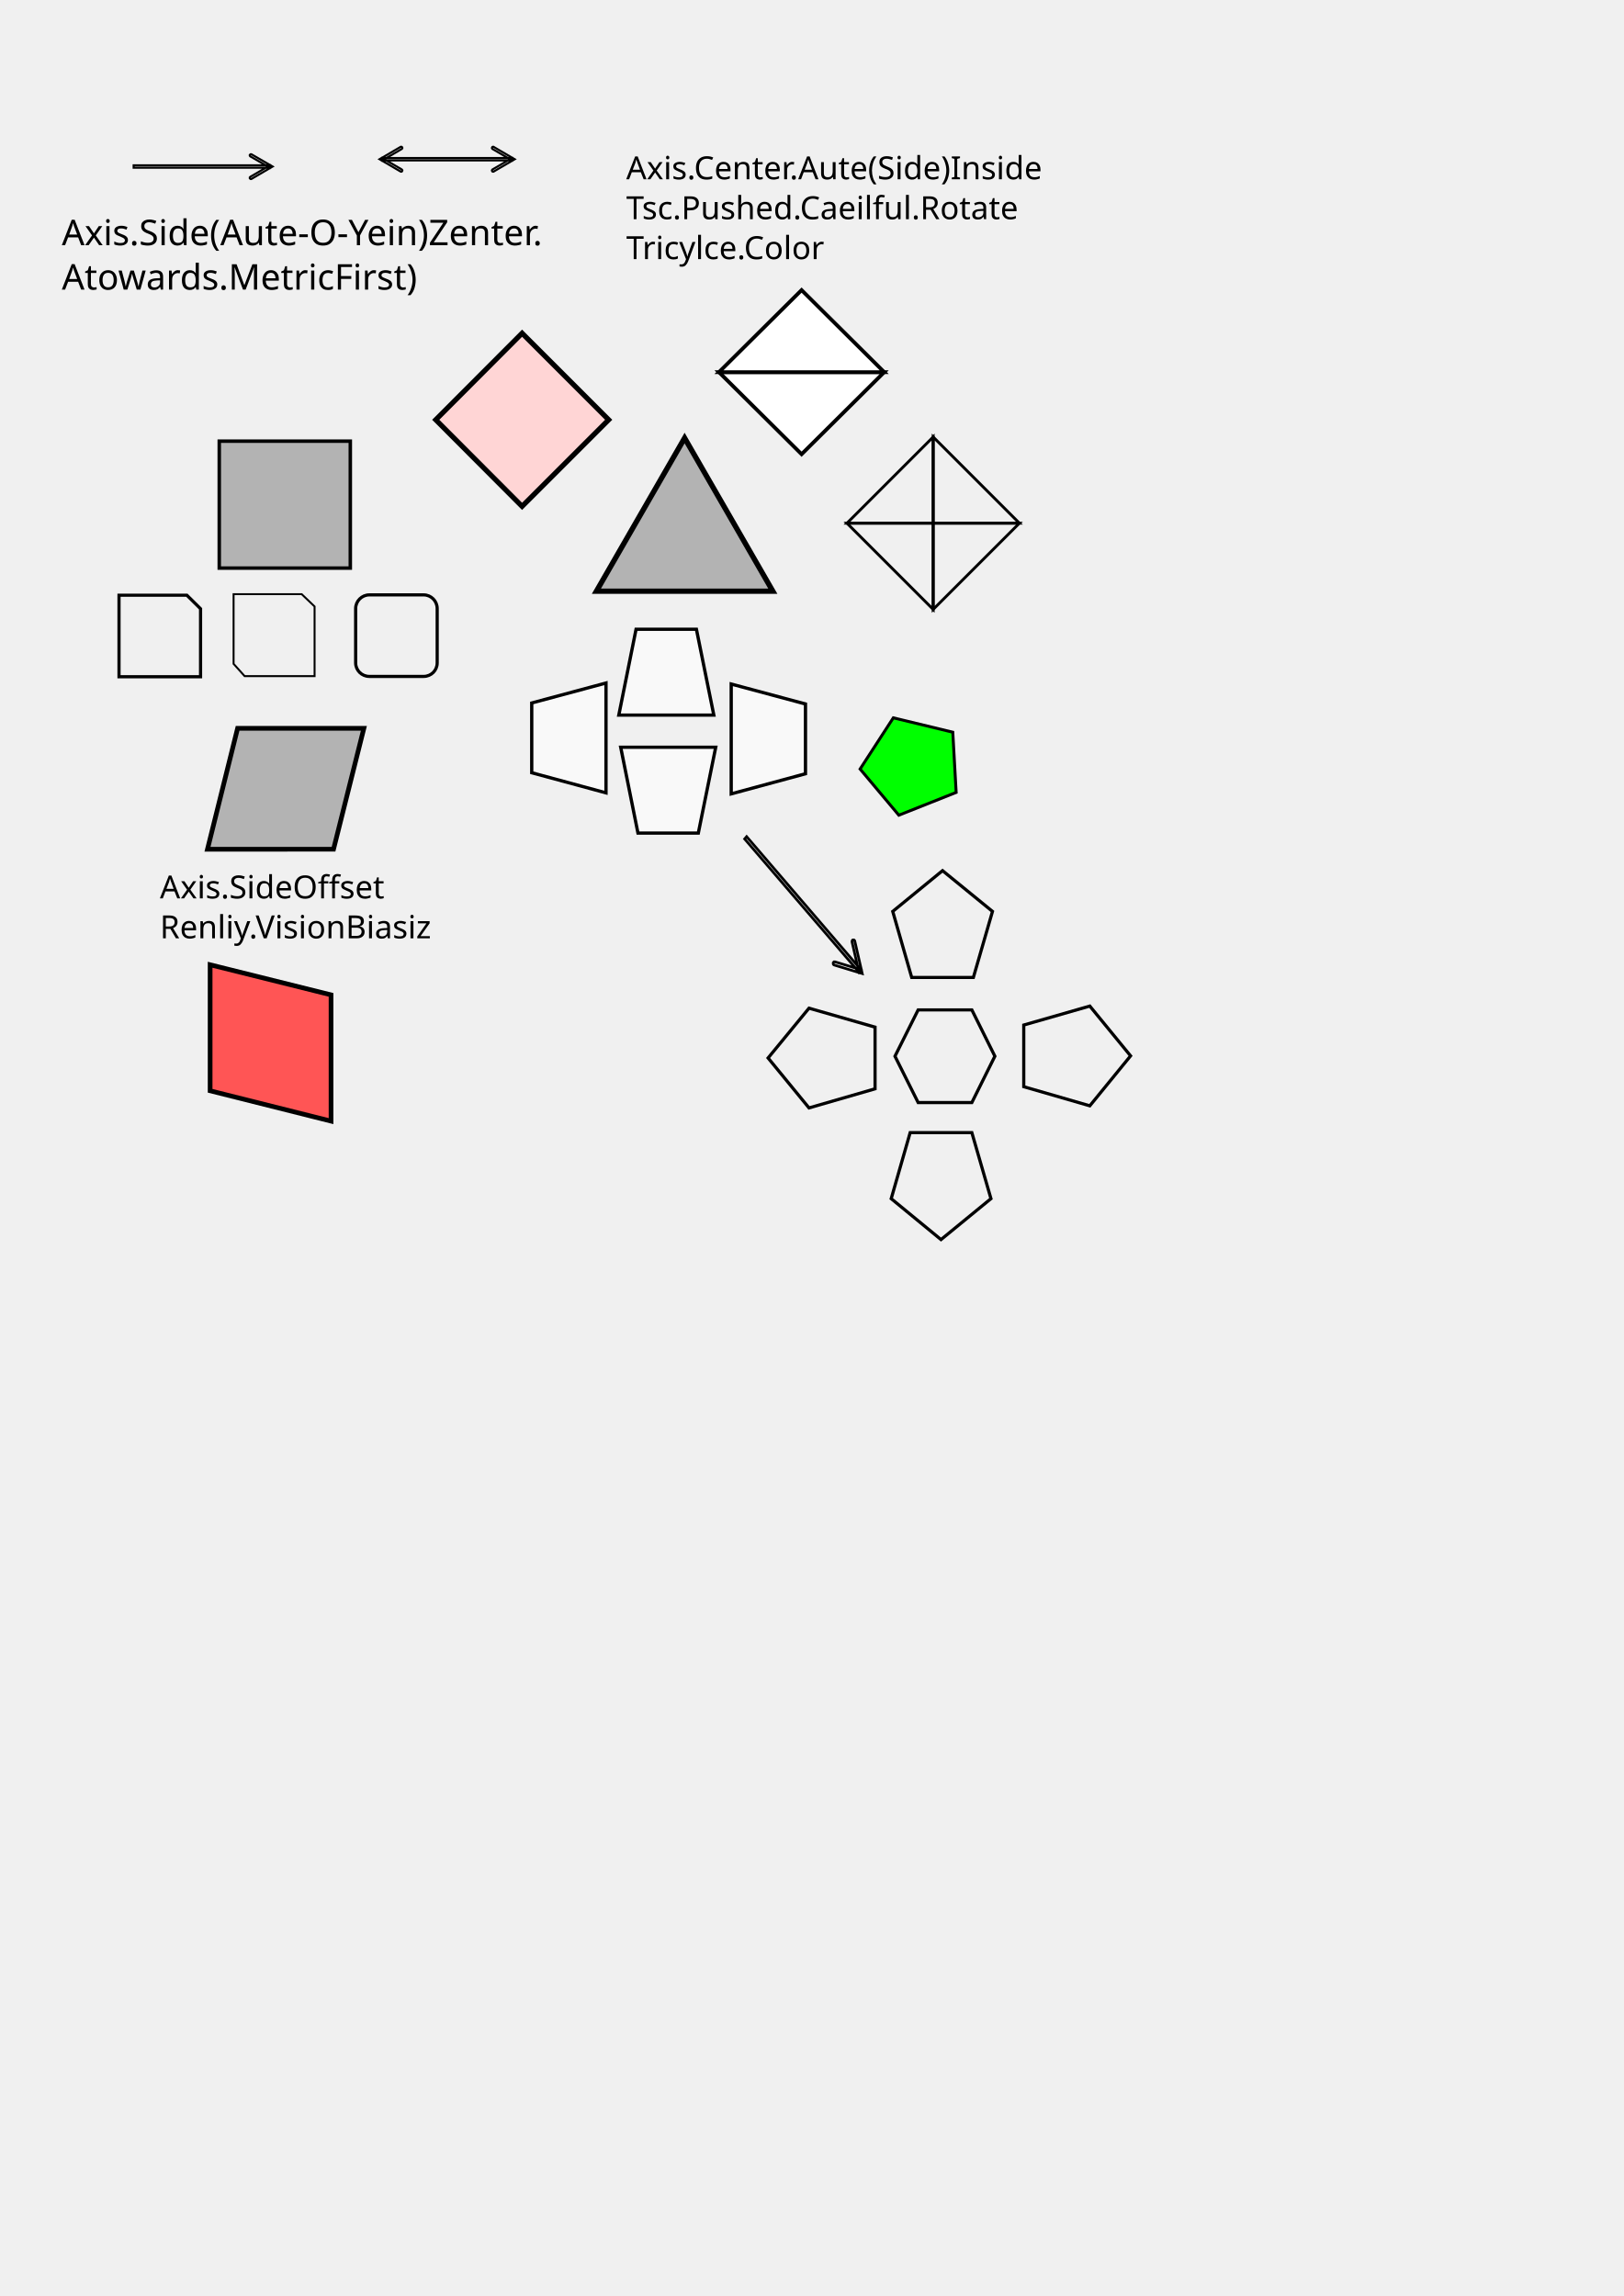
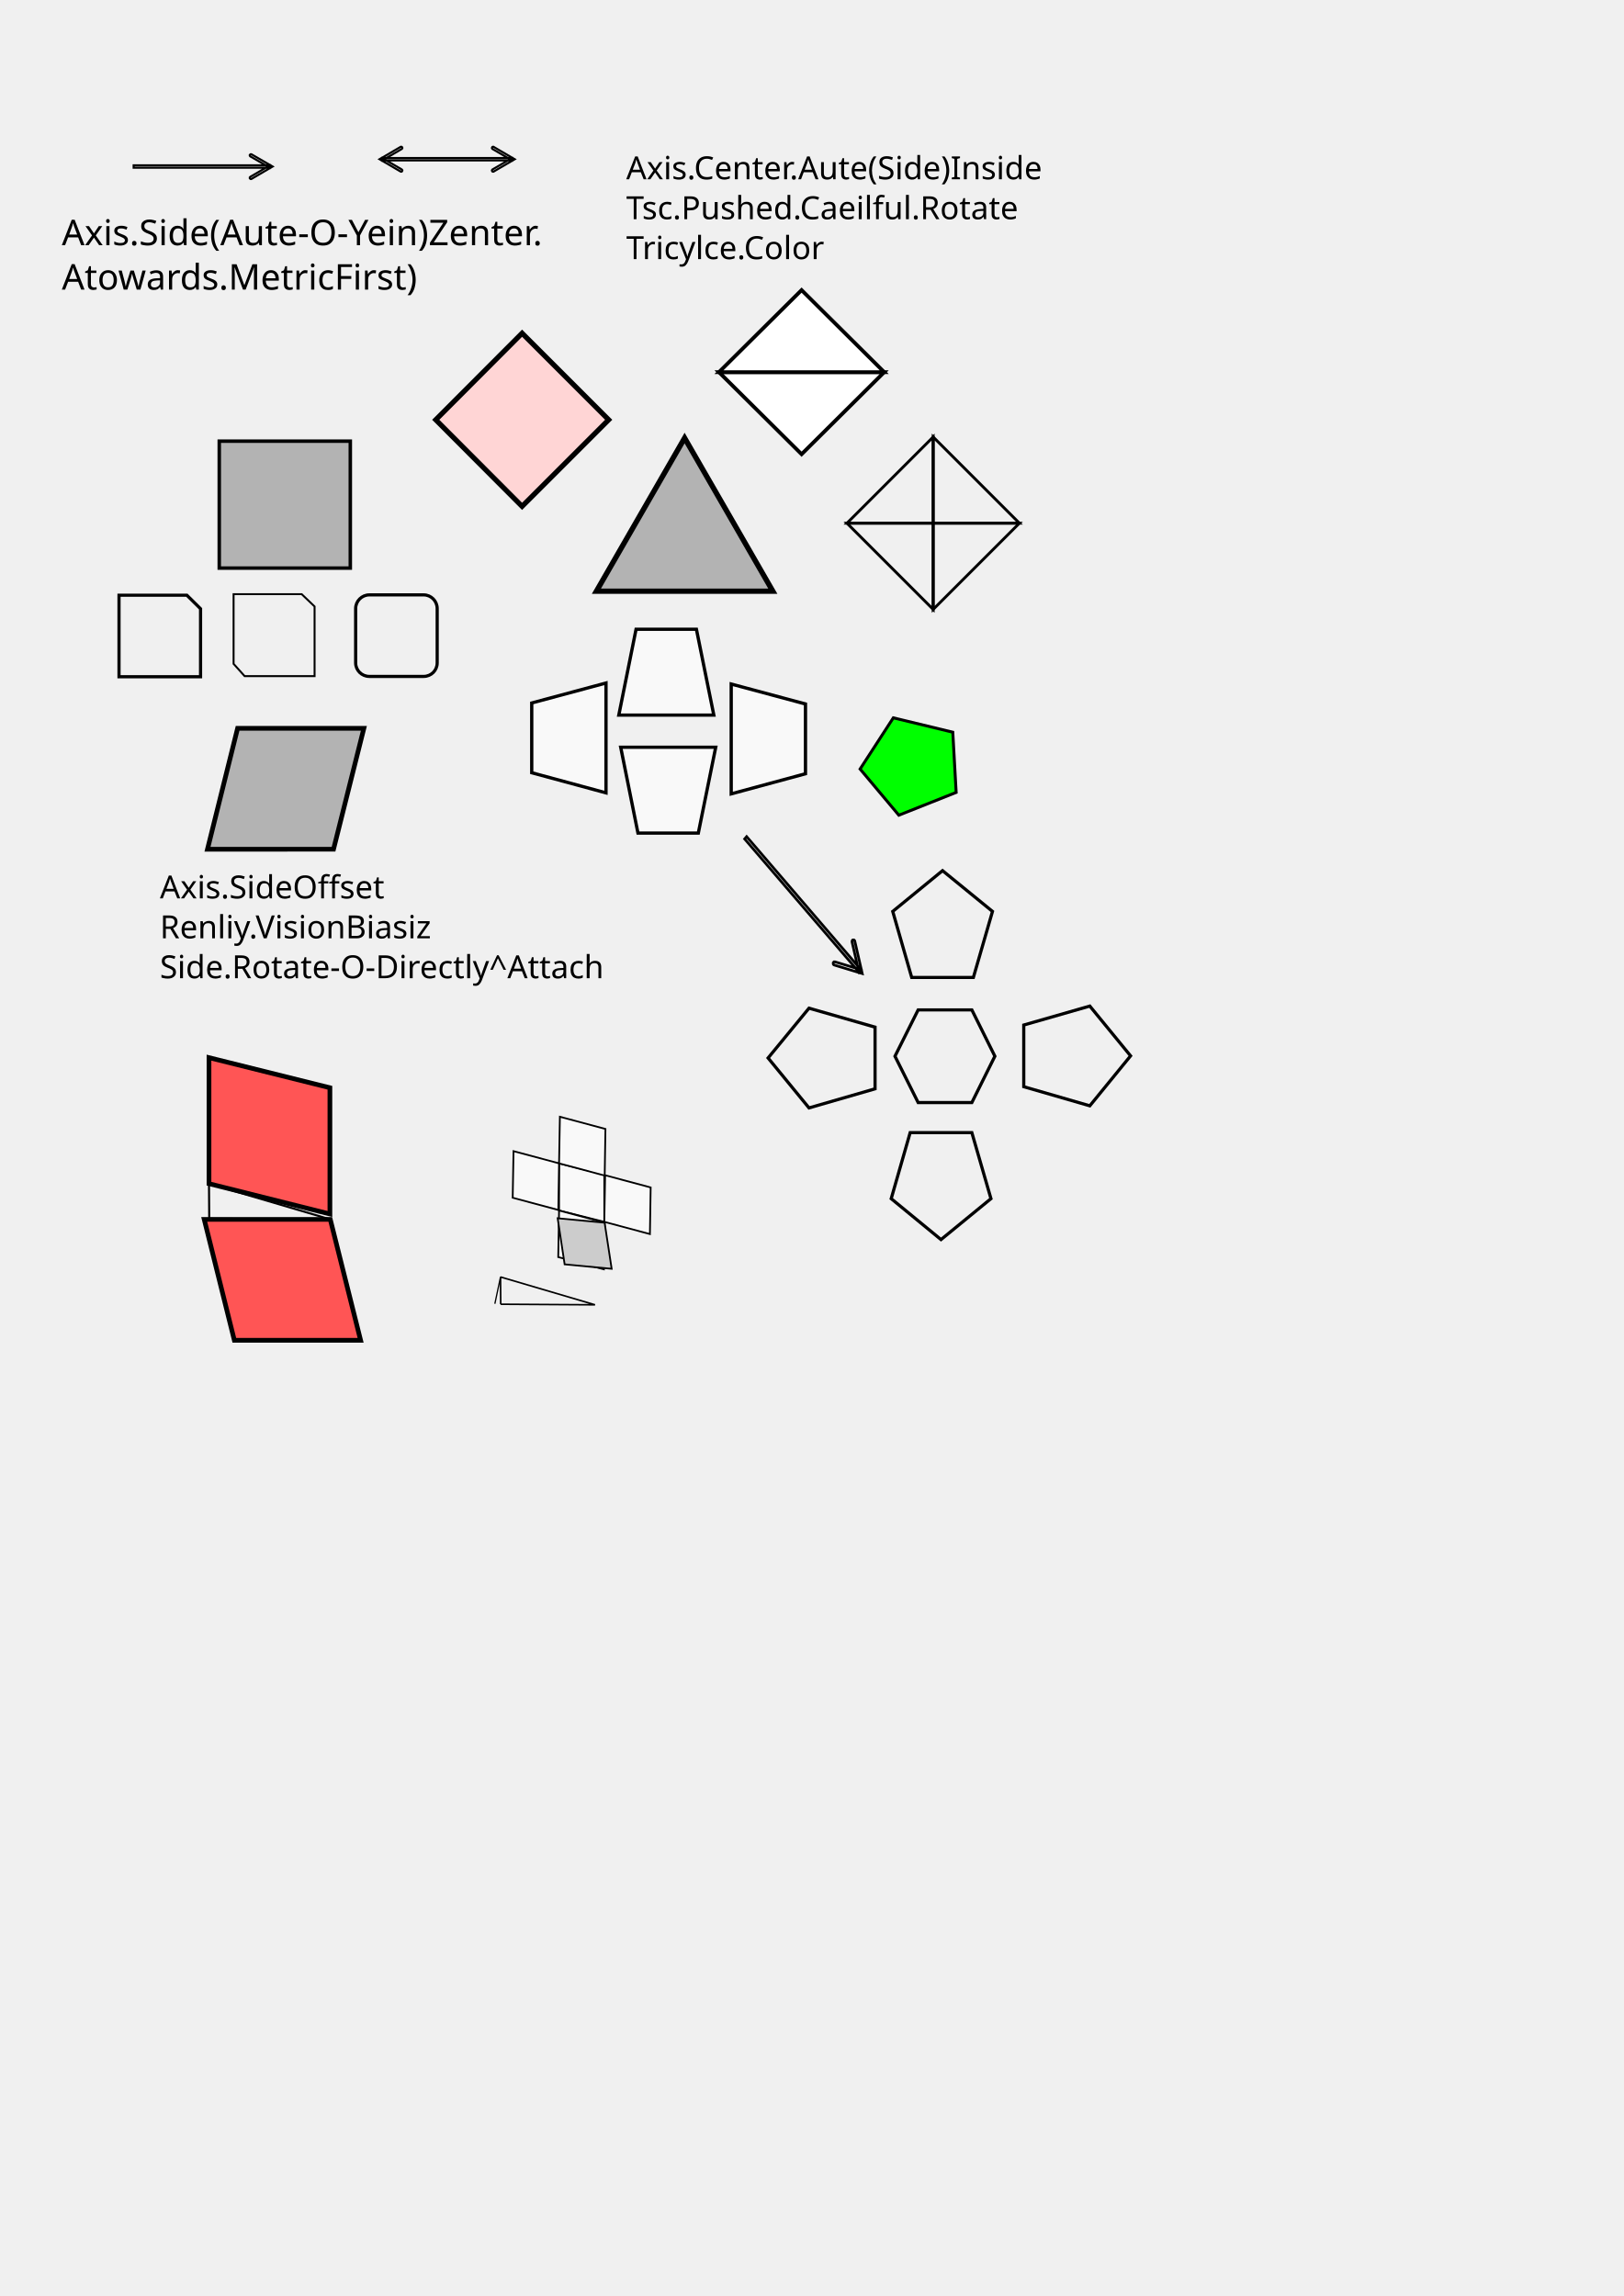
<svg xmlns="http://www.w3.org/2000/svg" id="svg8" version="1.1" viewBox="0 0 210 297" height="297mm" width="210mm">
  <defs id="defs2">
    <pattern id="EMFhbasepattern" patternUnits="userSpaceOnUse" width="6" height="6" x="0" y="0" />
    <clipPath clipPathUnits="userSpaceOnUse" id="clipEmfPath1">
      <path d="M 0,0 L 46.014,0 L 46.014,43.014 L 0,43.014 z" id="path98" />
    </clipPath>
    <pattern id="EMFhbasepattern-7" patternUnits="userSpaceOnUse" width="6" height="6" x="0" y="0" />
  </defs>
  <g id="layer1">
    <path style="fill:none;fill-opacity:1;fill-rule:nonzero;stroke:#000000;stroke-width:0.265" d="m 32.383,22.865 2.491,-1.459 v 0.272 L 32.383,20.238 v 0 l -0.039,-0.039 -0.039,-0.058 v -0.039 -0.058 l 0.039,-0.039 0.039,-0.039 0.039,-0.019 h 0.058 l 0.058,0.019 v 0 l 2.724,1.576 -2.724,1.596 v 0 l -0.058,0.019 h -0.058 l -0.039,-0.019 -0.039,-0.039 -0.039,-0.039 v -0.058 -0.058 l 0.039,-0.039 z M 17.283,21.386 H 34.951 v 0 0.311 0 H 17.283 v 0 z" id="path13" />
    <path style="fill:none;fill-opacity:1;fill-rule:nonzero;stroke:#000000;stroke-width:0.265" d="m 51.962,19.273 -2.491,1.459 v -0.272 l 2.491,1.459 v 0 l 0.039,0.039 0.019,0.039 0.019,0.058 -0.019,0.039 -0.019,0.058 -0.039,0.039 -0.058,0.019 h -0.058 l -0.039,-0.019 v 0 l -2.724,-1.596 2.724,-1.596 v 0 l 0.039,-0.019 h 0.058 l 0.058,0.019 0.039,0.039 0.019,0.058 0.019,0.039 -0.019,0.058 -0.019,0.039 z m 11.733,2.646 2.491,-1.459 v 0.272 l -2.491,-1.459 v 0 l -0.039,-0.039 -0.019,-0.039 -0.019,-0.058 0.019,-0.039 0.019,-0.058 0.039,-0.039 0.058,-0.019 h 0.058 l 0.039,0.019 v 0 l 2.724,1.596 -2.724,1.596 v 0 l -0.039,0.019 h -0.058 l -0.058,-0.019 -0.039,-0.039 -0.019,-0.058 -0.019,-0.039 0.019,-0.058 0.019,-0.039 z M 49.393,20.44 h 16.87 v 0 0.311 0 H 49.393 v 0 z" id="path15" />
    <path style="fill:#b3b3b3;fill-opacity:1;fill-rule:evenodd;stroke:#000000;stroke-width:0.45" d="M 28.357,57.066 V 73.486 H 45.307 V 57.066 Z" id="path17" />
    <path style="fill:none;stroke:#000000;stroke-width:0.409px;stroke-linecap:butt;stroke-linejoin:miter;stroke-miterlimit:8;stroke-dasharray:none;stroke-opacity:1" d="m 45.997,78.723 c 0,-0.973 0.798,-1.771 1.771,-1.771 h 7.024 c 0.973,0 1.751,0.798 1.751,1.771 v 7.024 c 0,0.973 -0.778,1.751 -1.751,1.751 h -7.024 c -0.973,0 -1.771,-0.778 -1.771,-1.751 z" id="path23" />
    <path style="fill:none;stroke:#000000;stroke-width:0.409px;stroke-linecap:butt;stroke-linejoin:miter;stroke-miterlimit:8;stroke-dasharray:none;stroke-opacity:1" d="m 15.392,76.995 h 8.776 l 1.771,1.751 v 8.795 H 15.392 Z" id="path27" />
    <path style="fill:#ffd5d5;stroke:#000000;stroke-width:0.659px;stroke-linecap:butt;stroke-linejoin:miter;stroke-miterlimit:8;stroke-dasharray:none;stroke-opacity:1" d="M 56.355,54.301 67.523,43.102 78.722,54.301 67.523,65.5 Z" id="path35" />
    <path style="fill:none;stroke:#000000;stroke-width:0.409px;stroke-linecap:butt;stroke-linejoin:miter;stroke-miterlimit:8;stroke-dasharray:none;stroke-opacity:1" d="m 115.461,117.896 6.441,-5.273 6.46,5.273 -2.471,8.542 h -7.978 z" id="path39" />
    <path style="fill:none;stroke:#000000;stroke-width:0.409px;stroke-linecap:butt;stroke-linejoin:miter;stroke-miterlimit:8;stroke-dasharray:none;stroke-opacity:1" d="m 115.75,136.629 2.997,-5.993 h 6.947 l 2.977,5.993 -2.977,5.993 h -6.947 z" id="path43" />
    <path style="fill:#b3b3b3;stroke:#000000;stroke-width:0.685px;stroke-linecap:butt;stroke-linejoin:miter;stroke-miterlimit:8;stroke-dasharray:none;stroke-opacity:1" d="m 77.137,76.474 11.407,-19.814 11.407,19.814 z" id="path47" />
    <path style="fill:#f9f9f9;stroke:#000000;stroke-width:0.424px;stroke-linecap:butt;stroke-linejoin:miter;stroke-miterlimit:8;stroke-dasharray:none;stroke-opacity:1" d="m 80.032,92.502 2.233,-11.104 h 7.805 l 2.251,11.104 z" id="path55" />
    <path style="fill:#b3b3b3;stroke:#000000;stroke-width:0.606px;stroke-linecap:butt;stroke-linejoin:miter;stroke-miterlimit:8;stroke-dasharray:none;stroke-opacity:1" d="M 26.834,109.853 30.729,94.213 h 16.332 l -3.924,15.639 z" id="path59" />
    <path style="fill:none;stroke:#000000;stroke-width:0.409px;stroke-linecap:butt;stroke-linejoin:miter;stroke-miterlimit:8;stroke-dasharray:none;stroke-opacity:1" d="m 128.164,155.053 -6.46,5.293 -6.441,-5.293 2.452,-8.542 h 7.978 z" id="path63" />
    <path style="fill:none;fill-opacity:1;fill-rule:evenodd;stroke:#000000;stroke-width:0.251" d="m 30.21,76.861 h 8.809 l 1.667,1.59 v 9.01 h -9.047 l -1.428,-1.59 z" id="path104" />
    <path id="path39-9" d="m 140.949,130.141 5.273,6.441 -5.273,6.46 -8.542,-2.471 v -7.978 z" style="fill:none;stroke:#000000;stroke-width:0.409px;stroke-linecap:butt;stroke-linejoin:miter;stroke-miterlimit:8;stroke-dasharray:none;stroke-opacity:1" />
    <path id="path63-3" d="m 104.632,143.315 -5.293,-6.46 5.293,-6.441 8.542,2.452 v 7.978 z" style="fill:none;stroke:#000000;stroke-width:0.409px;stroke-linecap:butt;stroke-linejoin:miter;stroke-miterlimit:8;stroke-dasharray:none;stroke-opacity:1" />
    <text id="text141" y="116.209" x="20.68" style="font-size:4.131px;line-height:1.25;font-family:sans-serif;stroke-width:0.129" xml:space="preserve">
      <tspan style="stroke-width:0.129" y="116.209" x="20.68" id="tspan139">Axis.SideOffset</tspan>
      <tspan id="tspan180" style="stroke-width:0.129" y="121.373" x="20.68">Renliy.VisionBiasiz</tspan>
+       <tspan id="tspan326" style="stroke-width:0.129" y="126.536" x="20.68">Side.Rotate-O-Directly^Attach</tspan>
    </text>
    <text xml:space="preserve" style="font-size:4.131px;line-height:1.25;font-family:sans-serif;stroke-width:0.129" x="80.991" y="23.188" id="text141-1">
      <tspan id="tspan139-3" x="80.991" y="23.188" style="stroke-width:0.129">Axis.Center.Aute(Side)Inside</tspan>
      <tspan id="tspan163" x="80.991" y="28.351" style="stroke-width:0.129">Tsc.Pushed.Caeilful.Rotate</tspan>
      <tspan id="tspan161" x="80.991" y="33.514" style="stroke-width:0.129">Tricylce.Color</tspan>
    </text>
-     <path id="path59-7" d="m 27.176,124.796 15.639,3.895 v 16.332 l -15.639,-3.924 z" style="fill:#ff5555;stroke:#000000;stroke-width:0.606px;stroke-linecap:butt;stroke-linejoin:miter;stroke-miterlimit:8;stroke-dasharray:none;stroke-opacity:1" />
+     <path id="path59-7" d="m 27.029,136.811 15.639,3.895 v 16.332 l -15.639,-3.924 z" style="fill:#ff5555;stroke:#000000;stroke-width:0.606px;stroke-linecap:butt;stroke-linejoin:miter;stroke-miterlimit:8;stroke-dasharray:none;stroke-opacity:1" />
    <path id="path201" d="M 120.692,67.678 V 56.525 L 109.54,67.678 Z" style="fill:none;stroke:#000000;stroke-width:0.366px;stroke-linecap:butt;stroke-linejoin:miter;stroke-miterlimit:8;stroke-dasharray:none;stroke-opacity:1" />
    <path style="fill:none;stroke:#000000;stroke-width:0.366px;stroke-linecap:butt;stroke-linejoin:miter;stroke-miterlimit:8;stroke-dasharray:none;stroke-opacity:1" d="M 120.692,67.678 V 56.525 l 11.152,11.152 z" id="path203" />
    <path style="fill:none;stroke:#000000;stroke-width:0.366px;stroke-linecap:butt;stroke-linejoin:miter;stroke-miterlimit:8;stroke-dasharray:none;stroke-opacity:1" d="M 120.692,67.678 V 78.83 L 109.54,67.678 Z" id="path205" />
    <path id="path207" d="M 120.692,67.678 V 78.83 L 131.845,67.678 Z" style="fill:none;stroke:#000000;stroke-width:0.366px;stroke-linecap:butt;stroke-linejoin:miter;stroke-miterlimit:8;stroke-dasharray:none;stroke-opacity:1" />
    <path id="path47-6" d="m 92.986,48.14 10.686,10.614 10.686,-10.614 z" style="fill:#ffffff;stroke:#000000;stroke-width:0.485px;stroke-linecap:butt;stroke-linejoin:miter;stroke-miterlimit:8;stroke-dasharray:none;stroke-opacity:1" />
    <path style="fill:#ffffff;stroke:#000000;stroke-width:0.485px;stroke-linecap:butt;stroke-linejoin:miter;stroke-miterlimit:8;stroke-dasharray:none;stroke-opacity:1" d="M 92.986,48.14 103.672,37.525 114.358,48.14 Z" id="path224" />
    <text id="text228" y="31.716" x="7.995" style="font-size:4.596px;line-height:1.25;font-family:sans-serif;stroke-width:0.144" xml:space="preserve">
      <tspan style="stroke-width:0.144" y="31.716" x="7.995" id="tspan226">Axis.Side(Aute-O-Yein)Zenter.</tspan>
      <tspan id="tspan230" style="stroke-width:0.144" y="37.462" x="7.995">Atowards.MetricFirst)</tspan>
    </text>
    <path id="path55-3" d="m 80.278,96.661 2.233,11.104 h 7.805 l 2.251,-11.104 z" style="fill:#f9f9f9;stroke:#000000;stroke-width:0.424px;stroke-linecap:butt;stroke-linejoin:miter;stroke-miterlimit:8;stroke-dasharray:none;stroke-opacity:1" />
    <path style="fill:#f9f9f9;stroke:#000000;stroke-width:0.424px;stroke-linecap:butt;stroke-linejoin:miter;stroke-miterlimit:8;stroke-dasharray:none;stroke-opacity:1" d="m 78.376,88.353 -9.605,2.581 v 9.023 l 9.605,2.602 z" id="path55-3-0" />
    <path id="path262" d="m 94.571,88.484 9.605,2.581 v 9.023 l -9.605,2.602 z" style="fill:#f9f9f9;stroke:#000000;stroke-width:0.424px;stroke-linecap:butt;stroke-linejoin:miter;stroke-miterlimit:8;stroke-dasharray:none;stroke-opacity:1" />
    <path id="path264" d="m 107.993,124.416 3.314,1.008 -0.229,0.266 -0.881,-3.84 v 0 -0.076 l 0.016,-0.095 0.033,-0.038 0.049,-0.057 h 0.065 0.065 l 0.049,0.019 0.049,0.057 0.033,0.076 v 0 l 0.963,4.201 -3.624,-1.103 v 0 l -0.065,-0.038 -0.049,-0.057 -0.016,-0.057 v -0.076 -0.076 l 0.049,-0.057 0.049,-0.057 h 0.065 z m -11.427,-16.197 14.822,17.262 v 0 l -0.261,0.304 v 0 l -14.822,-17.262 v 0 z" style="fill:none;fill-opacity:1;fill-rule:nonzero;stroke:#000000;stroke-width:0.339" />
    <path style="fill:#00ff00;stroke:#000000;stroke-width:0.38px;stroke-linecap:butt;stroke-linejoin:miter;stroke-miterlimit:8;stroke-dasharray:none;stroke-opacity:1" d="m 111.239,99.478 4.298,-6.624 7.691,1.86 0.436,7.791 -7.414,2.946 z" id="path39-9-1" />
+     <path style="fill:#ff5555;stroke:#000000;stroke-width:0.606px;stroke-linecap:butt;stroke-linejoin:miter;stroke-miterlimit:8;stroke-dasharray:none;stroke-opacity:1" d="m 26.413,157.735 3.895,15.639 h 16.332 l -3.924,-15.639 z" id="path59-7-6" />
+     <path id="path304" d="m 27.029,153.114 0.032,4.525" style="fill:none;stroke:#000000;stroke-width:0.265px;stroke-linecap:butt;stroke-linejoin:miter;stroke-opacity:1" />
+     <path id="path310" d="m 27.061,157.639 15.655,0.097 -15.687,-4.622 v 0" style="fill:none;stroke:#000000;stroke-width:0.265px;stroke-linecap:butt;stroke-linejoin:miter;stroke-opacity:1" />
+     <path style="fill:none;stroke:#000000;stroke-width:0.206px;stroke-linecap:butt;stroke-linejoin:miter;stroke-opacity:1" d="m 64.734,165.184 0.025,3.525" id="path312" />
+     <path style="fill:none;stroke:#000000;stroke-width:0.206px;stroke-linecap:butt;stroke-linejoin:miter;stroke-opacity:1" d="m 64.759,168.709 12.195,0.075 -12.22,-3.6 v 0" id="path314" />
+     <path id="path316" d="m 64.002,168.65 0.732,-3.466" style="fill:none;stroke:#000000;stroke-width:0.165px;stroke-linecap:butt;stroke-linejoin:miter;stroke-opacity:1" />
+     <path style="fill:#f9f9f9;stroke:#000000;stroke-width:0.227px;stroke-linecap:butt;stroke-linejoin:miter;stroke-miterlimit:8;stroke-dasharray:none;stroke-opacity:1" d="m 72.306,150.486 5.85,1.457 v 6.109 l -5.85,-1.468 z" id="path318" />
+     <path id="path320" d="m 72.306,156.584 -0.107,6.028 5.901,1.581 0.096,-6.03 z" style="fill:#f9f9f9;stroke:#000000;stroke-width:0.227px;stroke-linecap:butt;stroke-linejoin:miter;stroke-miterlimit:8;stroke-dasharray:none;stroke-opacity:1" />
+     <path style="fill:#f9f9f9;stroke:#000000;stroke-width:0.227px;stroke-linecap:butt;stroke-linejoin:miter;stroke-miterlimit:8;stroke-dasharray:none;stroke-opacity:1" d="m 78.263,152.024 -0.107,6.028 5.901,1.581 0.096,-6.03 z" id="path328" />
+     <path id="path330" d="m 66.416,148.907 -0.107,6.028 5.901,1.581 0.096,-6.03 z" style="fill:#f9f9f9;stroke:#000000;stroke-width:0.227px;stroke-linecap:butt;stroke-linejoin:miter;stroke-miterlimit:8;stroke-dasharray:none;stroke-opacity:1" />
+     <path style="fill:#f9f9f9;stroke:#000000;stroke-width:0.227px;stroke-linecap:butt;stroke-linejoin:miter;stroke-miterlimit:8;stroke-dasharray:none;stroke-opacity:1" d="m 72.413,144.458 -0.107,6.028 5.901,1.581 0.096,-6.03 z" id="path332" />
+     <path style="fill:#cccccc;stroke:#000000;stroke-width:0.227px;stroke-linecap:butt;stroke-linejoin:miter;stroke-miterlimit:8;stroke-dasharray:none;stroke-opacity:1" d="m 72.126,157.589 0.901,5.961 6.082,0.574 -0.912,-5.962 z" id="path334" />
  </g>
</svg>
